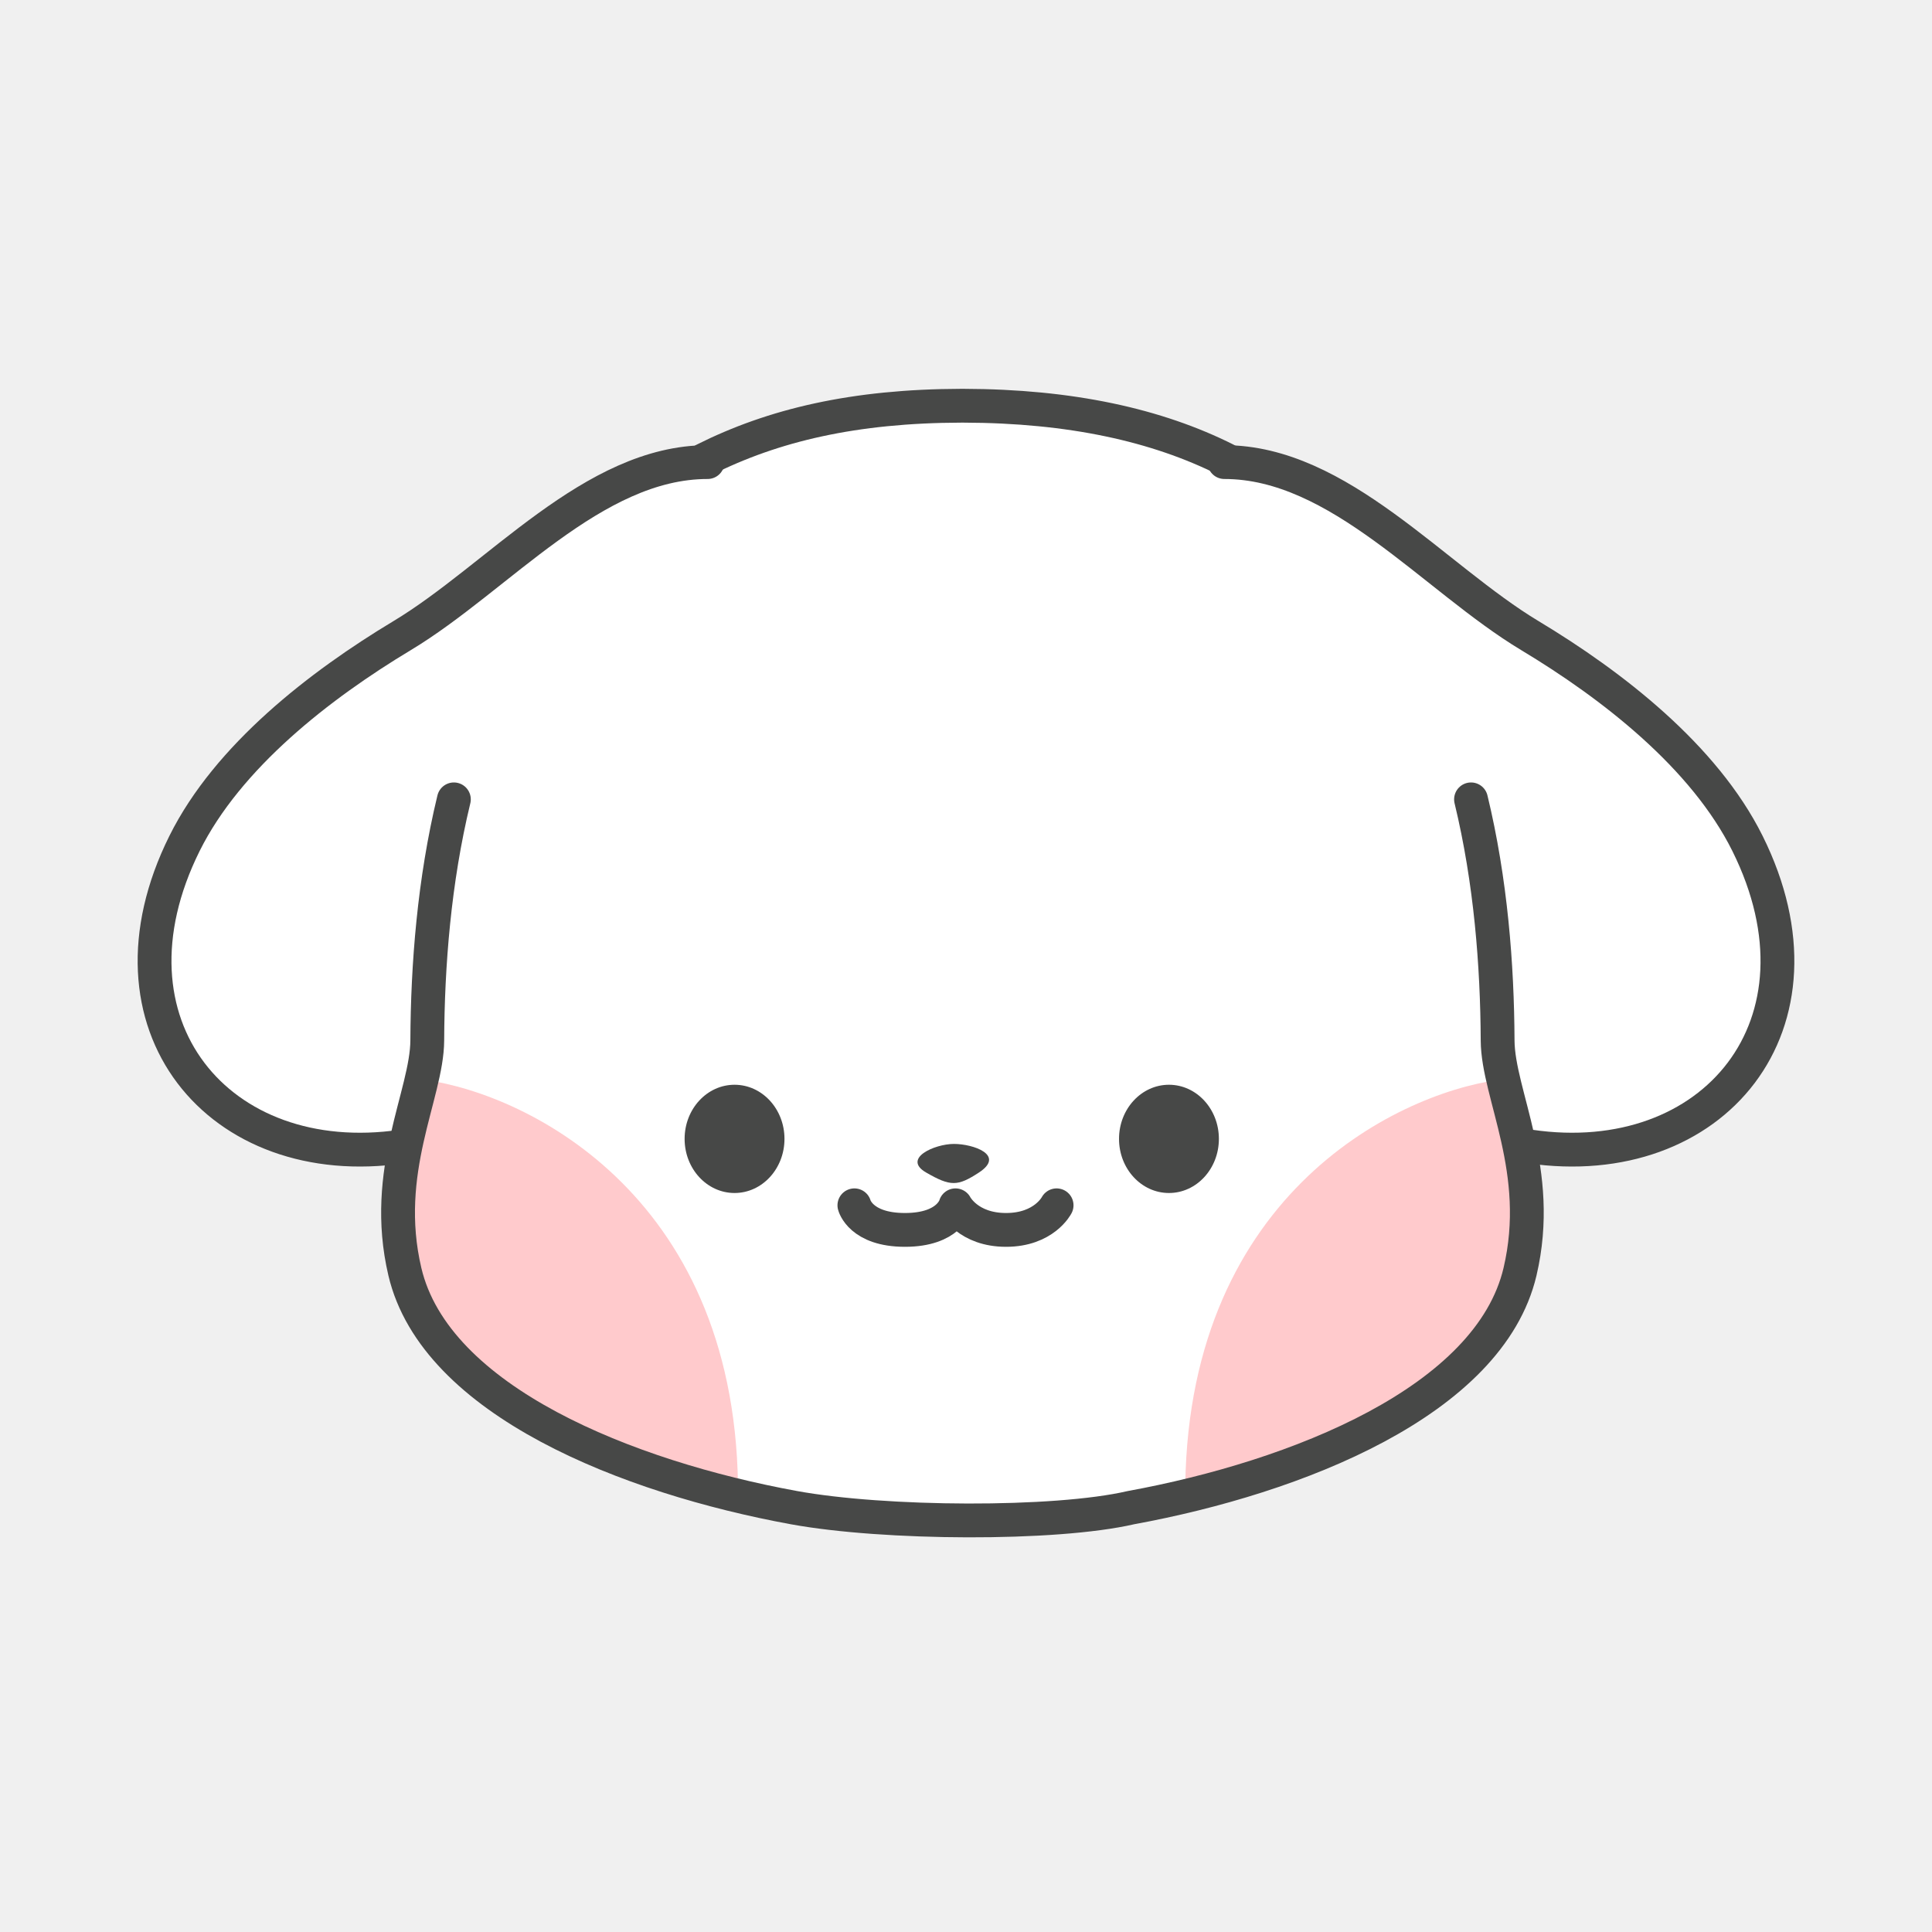
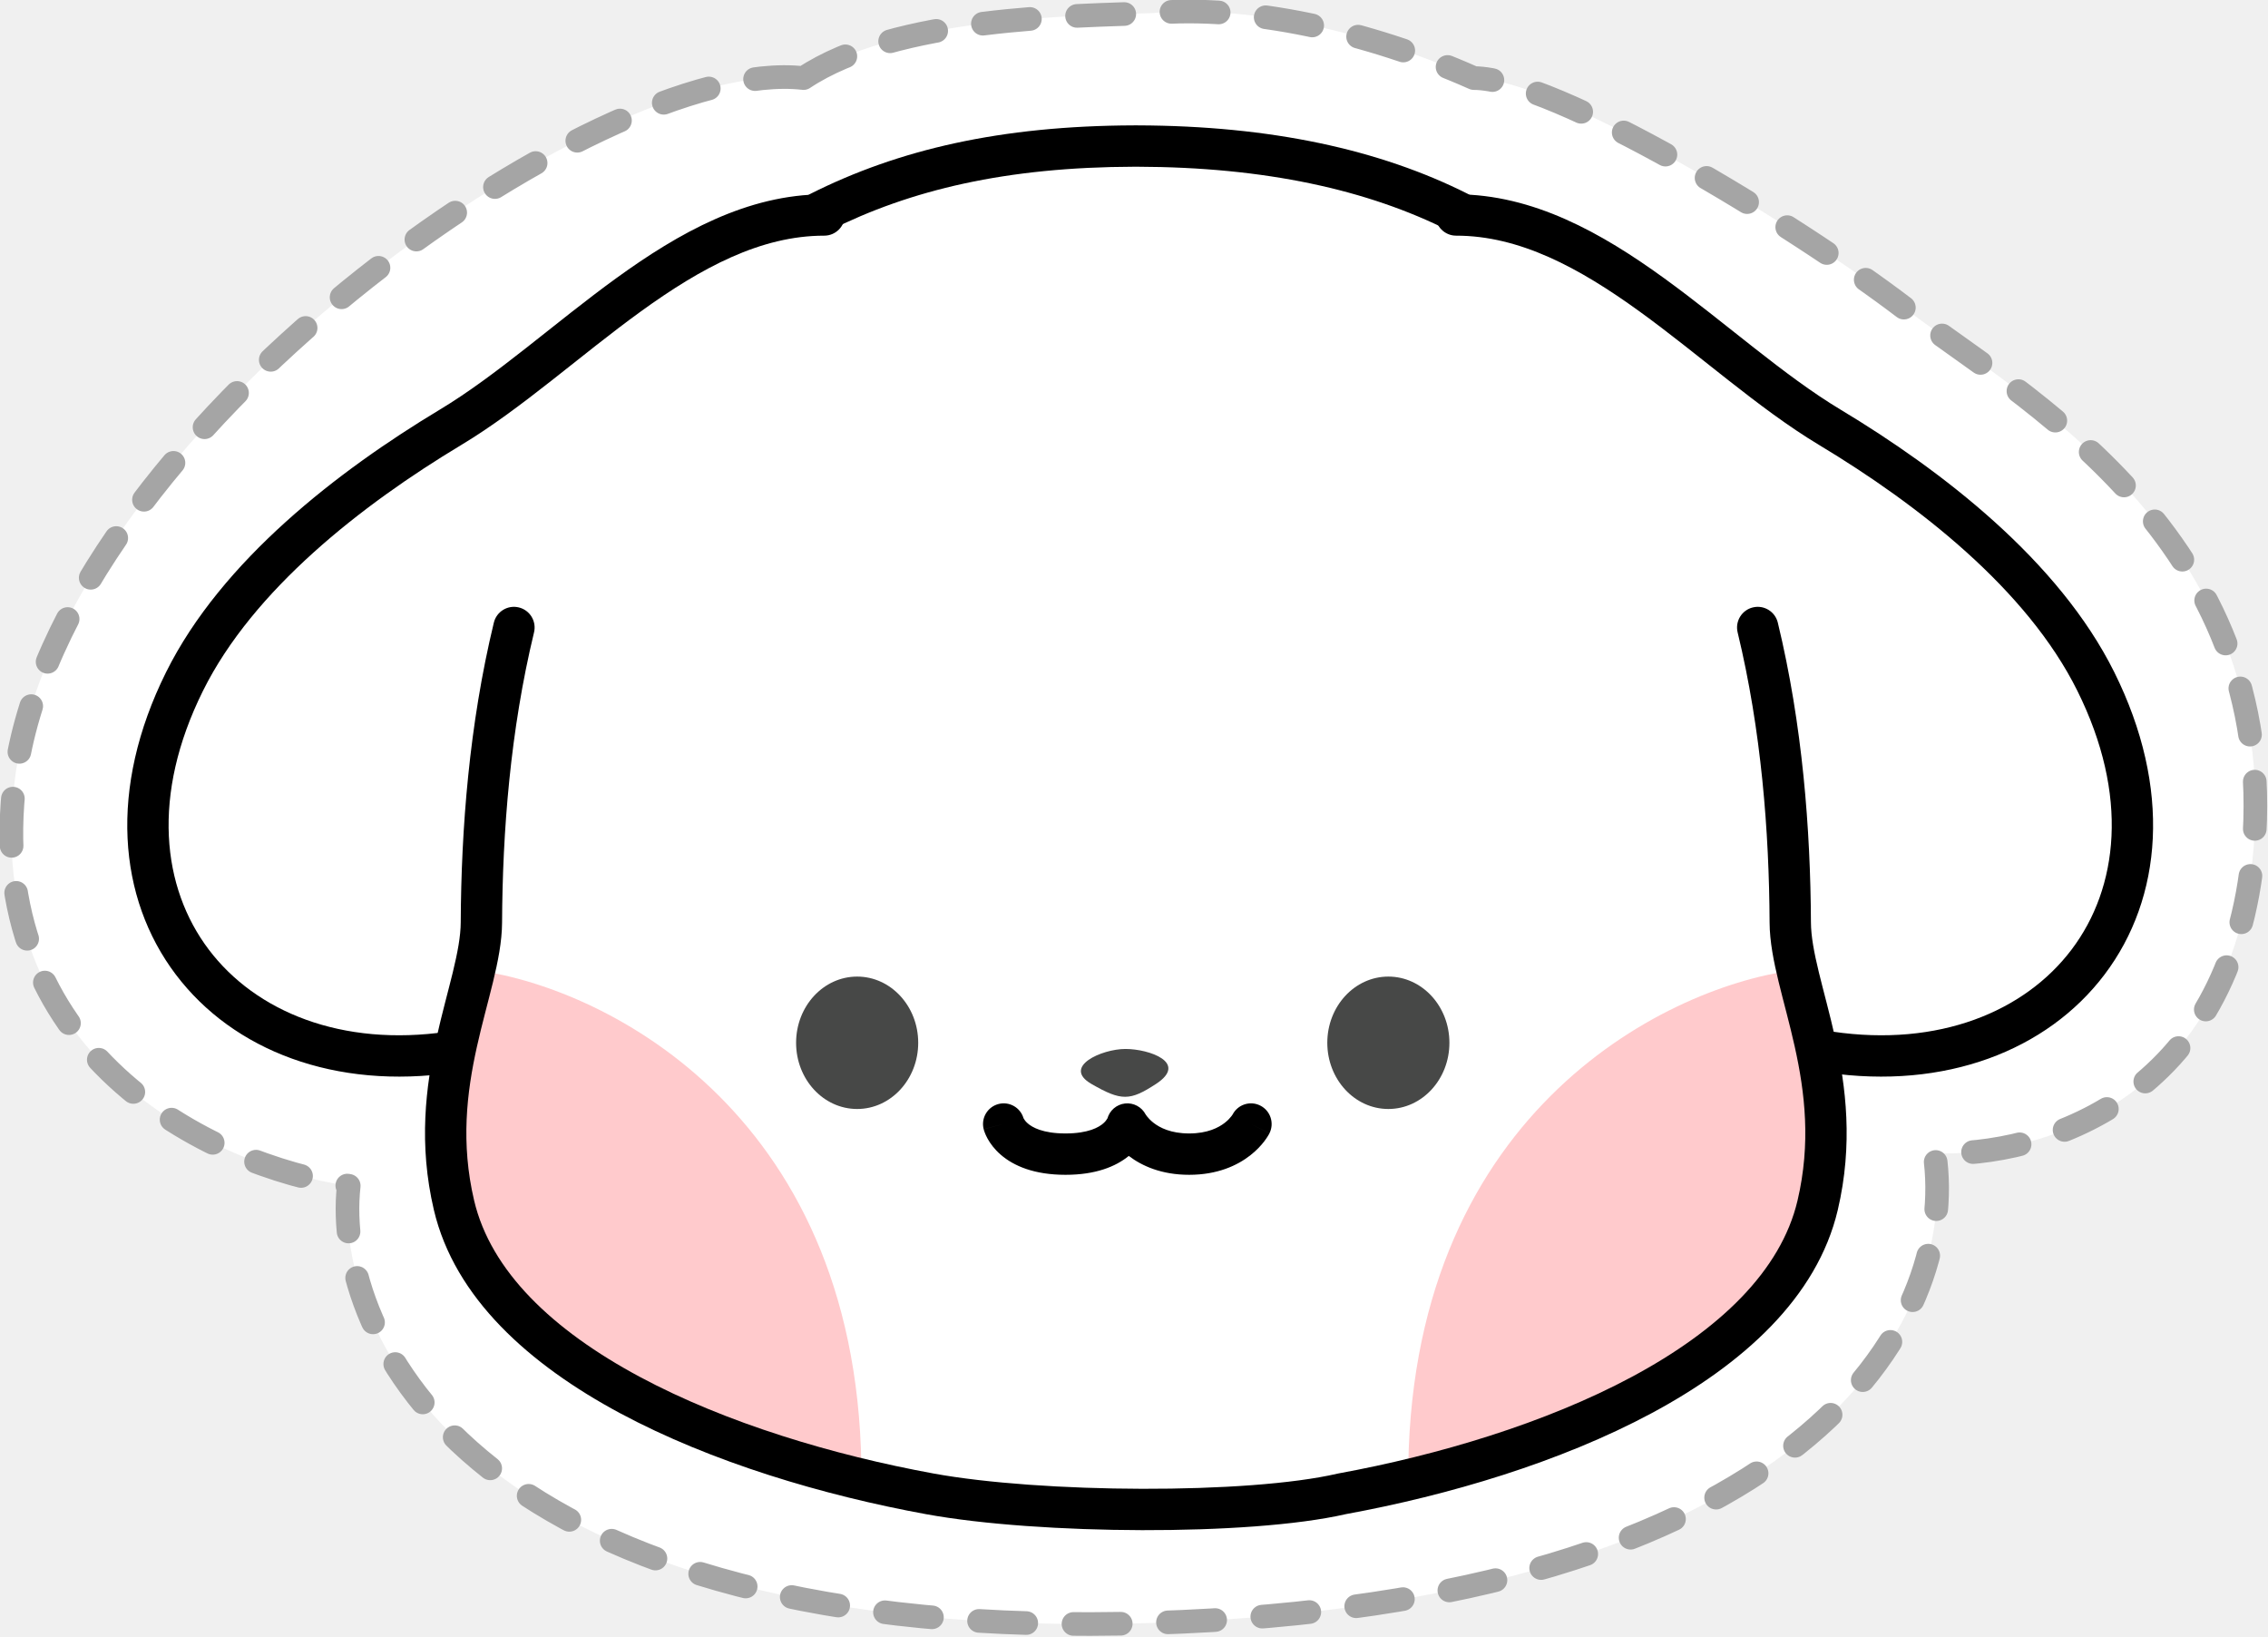
- <svg xmlns="http://www.w3.org/2000/svg" width="400" height="400" viewBox="0 0 400 400" fill="none">
-   <path d="M199.467 84.002C294.18 84.221 309.808 161.111 310.066 215.418C310.12 226.608 319.62 242.415 314.703 263.299C305.967 300.408 232.711 316.376 199.264 315.26C165.818 316.377 92.561 300.408 83.825 263.299C78.908 242.415 88.408 226.608 88.461 215.418C88.72 161.111 104.348 84.221 199.061 84.002V84C199.128 84 199.196 84.001 199.263 84.001C199.331 84.001 199.399 84 199.467 84V84.002Z" fill="white" />
-   <path d="M83.248 237.37C45.293 242.937 19.578 212.067 38.207 174.618C47.159 156.622 66.204 141.847 83.248 131.601C103.174 119.623 122.722 95.67 146.507 95.67L83.248 237.37Z" fill="white" />
-   <path d="M316.752 237.37C354.707 242.937 380.422 212.067 361.793 174.618C352.841 156.622 333.796 141.847 316.752 131.601C296.826 119.623 277.278 95.67 253.493 95.67L316.752 237.37Z" fill="white" />
-   <path d="M199.468 84.002C294.18 84.221 309.809 161.111 310.067 215.418C310.121 226.609 319.621 242.415 314.704 263.299C305.968 300.408 232.711 316.377 199.265 315.26C165.818 316.377 92.562 300.408 83.825 263.299C78.909 242.415 88.409 226.609 88.462 215.418C88.721 161.111 104.349 84.221 199.062 84.002V84C199.129 84 199.197 84.001 199.265 84.001C199.332 84.001 199.4 84 199.468 84V84.002Z" fill="white" />
-   <path d="M152.804 310.161C153.206 248.221 109.731 226.624 87.943 223.568C82.915 231.378 80.51 257.696 84.424 265.846C93.474 284.692 104.535 294.88 152.804 310.161Z" fill="#FFCACC" />
-   <path d="M245.386 310.161C244.984 248.221 288.459 226.624 310.246 223.568C315.274 231.378 317.679 257.696 313.766 265.846C304.716 284.692 293.654 294.88 245.386 310.161Z" fill="#FFCACC" />
-   <path d="M146.507 95.67C122.722 95.67 103.174 119.623 83.248 131.601C66.204 141.847 47.159 156.622 38.207 174.617C19.578 212.067 45.293 242.937 83.248 237.37" stroke="#474847" stroke-width="7" stroke-linecap="round" stroke-linejoin="round" />
-   <path d="M253.493 95.67C277.278 95.67 296.826 119.623 316.752 131.601C333.796 141.847 352.841 156.622 361.793 174.617C380.422 212.067 354.707 242.937 316.752 237.37" stroke="#474847" stroke-width="7" stroke-linecap="round" stroke-linejoin="round" />
-   <path d="M93.97 165.499C89.872 182.436 88.535 199.854 88.461 215.418C88.408 226.608 78.908 242.415 83.825 263.299C90.132 290.088 130.063 305.86 164.368 312.14C183 315.551 218.397 315.792 234.16 312.14C268.465 305.86 308.397 290.088 314.703 263.299C319.62 242.415 310.121 226.608 310.067 215.418C309.993 199.854 308.657 182.436 304.558 165.499M253.865 95.206C239.533 88.005 221.674 84.053 199.467 84.002V84C199.4 84 199.332 84.001 199.264 84.001C199.197 84.001 199.129 84 199.061 84V84.002C176.855 84.053 160.097 88.005 145.765 95.206" stroke="#474847" stroke-width="7" stroke-linecap="round" stroke-linejoin="round" />
-   <ellipse cx="152.08" cy="235.793" rx="10.338" ry="11.206" fill="#474847" />
-   <ellipse cx="242.019" cy="235.793" rx="10.338" ry="11.206" fill="#474847" />
-   <path d="M176.891 249.546C176.891 249.546 178.183 254.639 187.358 254.639C196.532 254.639 197.825 249.546 197.825 249.546C197.825 249.546 200.409 254.639 208.292 254.639C216.174 254.639 218.759 249.546 218.759 249.546" stroke="#474847" stroke-width="7" stroke-linecap="round" stroke-linejoin="round" />
-   <path d="M191.762 242.768C196.812 245.676 198.266 245.638 202.666 242.768C208.214 239.15 201.519 236.838 197.501 236.838C193.484 236.838 186.711 239.861 191.762 242.768Z" fill="#474847" />
+ <svg xmlns="http://www.w3.org/2000/svg" width="384" height="277" viewBox="0 0 384 277" fill="none">
+   <path d="M136.046 13.219C151.646 2.819 181.879 2.719 195.046 2.219C211.046 0.78 231.546 5.219 249.546 13.219C263.046 13.219 303.546 37.719 322.546 52.219C341.546 66.719 386.046 90.719 381.546 143.719C377.946 186.119 345.546 195.886 327.546 195.219C331.879 224.219 305.046 271.219 195.046 274.719C80.546 278.362 56.213 226.053 59.046 200.719C35.546 197.386 -3.454 178.119 2.546 131.719C10.046 73.719 101.546 9.219 136.046 13.219Z" fill="white" stroke="#A5A5A5" stroke-width="4" stroke-linecap="round" stroke-linejoin="round" stroke-dasharray="8 8" />
+   <path d="M192.513 24.721C287.225 24.941 302.854 101.83 303.112 156.137C303.166 167.328 312.666 183.134 307.749 204.018C299.013 241.127 225.757 257.096 192.31 255.979C158.864 257.096 85.607 241.127 76.871 204.018C71.954 183.134 81.454 167.328 81.507 156.137C81.766 101.83 97.394 24.94 192.107 24.721V24.719C192.174 24.719 192.242 24.72 192.309 24.72C192.377 24.72 192.445 24.719 192.513 24.719V24.721Z" fill="white" />
+   <path d="M76.294 178.09C38.339 183.657 12.624 152.786 31.253 115.337C40.205 97.341 59.25 82.567 76.294 72.321C96.22 60.342 115.767 36.39 139.553 36.39L76.294 178.09Z" fill="white" />
+   <path d="M309.798 178.09C347.753 183.657 373.467 152.786 354.839 115.337C345.887 97.341 326.842 82.567 309.798 72.321C289.872 60.342 270.324 36.39 246.539 36.39L309.798 178.09Z" fill="white" />
+   <path d="M192.513 24.721C287.226 24.94 302.854 101.83 303.113 156.137C303.166 167.328 312.666 183.134 307.75 204.018C299.013 241.127 225.756 257.096 192.31 255.979C158.864 257.096 85.607 241.127 76.871 204.018C71.954 183.134 81.454 167.328 81.507 156.137C81.766 101.83 97.395 24.94 192.107 24.721V24.719C192.175 24.719 192.243 24.72 192.31 24.72C192.378 24.72 192.446 24.719 192.513 24.719V24.721Z" fill="white" />
+   <path d="M145.85 250.88C146.252 188.941 102.777 167.343 80.989 164.287C75.961 172.097 73.556 198.415 77.469 206.565C86.52 225.412 97.581 235.599 145.85 250.88Z" fill="#FFCACC" />
+   <path d="M238.432 250.88C238.029 188.941 281.504 167.343 303.292 164.287C308.32 172.097 310.725 198.415 306.812 206.565C297.761 225.412 286.7 235.599 238.432 250.88Z" fill="#FFCACC" />
+   <path d="M139.553 32.89C141.486 32.89 143.053 34.457 143.053 36.39C143.053 38.323 141.486 39.89 139.553 39.89C128.824 39.89 118.761 45.298 108.527 52.699C103.426 56.388 98.474 60.423 93.4 64.406C88.382 68.346 83.278 72.206 78.097 75.32C61.184 85.487 42.875 99.832 34.387 116.896C25.549 134.662 27.447 150.282 35.347 160.734C43.288 171.242 57.84 177.259 75.786 174.627C77.699 174.346 79.476 175.669 79.757 177.582C80.037 179.495 78.714 181.272 76.802 181.553C56.793 184.487 39.51 177.853 29.763 164.955C19.974 152.002 18.328 133.461 28.119 113.778C37.535 94.85 57.314 79.647 74.49 69.321C79.272 66.447 84.084 62.821 89.078 58.9C94.017 55.023 99.175 50.824 104.425 47.027C114.893 39.457 126.496 32.89 139.553 32.89Z" fill="black" />
+   <path d="M246.539 32.89C244.606 32.89 243.039 34.457 243.039 36.39C243.039 38.323 244.606 39.89 246.539 39.89C257.267 39.89 267.331 45.298 277.564 52.699C282.665 56.388 287.618 60.423 292.691 64.406C297.71 68.346 302.814 72.206 307.995 75.32C324.908 85.487 343.217 99.832 351.705 116.896C360.543 134.662 358.645 150.282 350.745 160.734C342.804 171.242 328.252 177.259 310.306 174.627C308.393 174.346 306.615 175.669 306.335 177.582C306.055 179.495 307.378 181.272 309.29 181.553C329.298 184.487 346.582 177.853 356.329 164.955C366.118 152.002 367.764 133.461 357.973 113.778C348.557 94.85 328.777 79.647 311.602 69.321C306.82 66.447 302.007 62.821 297.014 58.9C292.075 55.023 286.917 50.824 281.667 47.027C271.199 39.457 259.596 32.89 246.539 32.89Z" fill="black" />
+   <path d="M296.781 102.817C298.66 102.362 300.551 103.517 301.006 105.395C305.188 122.679 306.538 140.386 306.613 156.121C306.625 158.483 307.141 161.232 307.953 164.577C308.724 167.752 309.827 171.699 310.712 175.684C312.536 183.901 313.784 193.658 311.156 204.82C307.657 219.685 294.998 230.972 279.631 239.214C264.17 247.506 245.262 253.106 227.901 256.29C219.609 258.194 206.539 259.038 193.378 259.008C180.124 258.978 166.386 258.06 156.783 256.302C139.405 253.121 120.469 247.516 104.989 239.214C89.622 230.972 76.963 219.685 73.464 204.82C70.836 193.658 72.085 183.901 73.908 175.684C74.793 171.699 75.896 167.752 76.667 164.577C77.479 161.232 77.996 158.483 78.007 156.121C78.082 140.386 79.432 122.679 83.614 105.395C84.069 103.517 85.96 102.362 87.839 102.817C89.718 103.271 90.872 105.163 90.418 107.042C86.403 123.631 85.08 140.761 85.007 156.154C84.991 159.387 84.3 162.81 83.47 166.229C82.598 169.817 81.625 173.225 80.742 177.201C79.032 184.906 77.989 193.494 80.277 203.216C83.085 215.14 93.546 225.134 108.297 233.045C122.935 240.896 141.117 246.318 158.044 249.417C167.073 251.07 180.35 251.978 193.394 252.008C206.48 252.038 218.941 251.182 226.417 249.45L226.576 249.417C243.503 246.318 261.685 240.896 276.323 233.045C291.074 225.134 301.535 215.14 304.343 203.216C306.632 193.494 305.588 184.906 303.878 177.201C302.995 173.225 302.022 169.817 301.15 166.229C300.32 162.81 299.629 159.387 299.613 156.154C299.54 140.761 298.217 123.631 294.202 107.042C293.748 105.163 294.903 103.271 296.781 102.817ZM192.611 21.222C215.181 21.285 233.574 25.308 248.482 32.798C250.21 33.666 250.906 35.769 250.038 37.497C249.17 39.224 247.067 39.921 245.34 39.053C231.602 32.151 214.306 28.272 192.505 28.221C192.485 28.221 192.465 28.22 192.445 28.219C192.384 28.219 192.535 28.22 192.314 28.22H192.306C192.084 28.22 192.237 28.219 192.174 28.219C192.154 28.22 192.135 28.221 192.115 28.221C170.347 28.272 154.144 32.139 140.382 39.053C138.655 39.921 136.55 39.224 135.683 37.497C134.815 35.769 135.512 33.666 137.239 32.798C152.123 25.32 169.408 21.285 192.008 21.222C192.041 21.221 192.073 21.219 192.106 21.219C192.154 21.219 192.201 21.22 192.233 21.22H192.387C192.42 21.22 192.466 21.219 192.514 21.219C192.546 21.219 192.579 21.221 192.611 21.222Z" fill="black" />
+   <path d="M155.464 176.512C155.464 182.701 150.835 187.718 145.126 187.718C139.416 187.718 134.788 182.701 134.788 176.512C134.788 170.323 139.416 165.306 145.126 165.306C150.835 165.306 155.464 170.323 155.464 176.512Z" fill="#474847" />
+   <path d="M245.403 176.512C245.403 182.701 240.775 187.718 235.065 187.718C229.356 187.718 224.728 182.701 224.728 176.512C224.728 170.323 229.356 165.306 235.065 165.306C240.775 165.306 245.403 170.323 245.403 176.512Z" fill="#474847" />
+   <path d="M169.076 186.872C170.895 186.411 172.742 187.466 173.283 189.242C173.29 189.258 173.309 189.302 173.344 189.365C173.433 189.527 173.632 189.829 174.021 190.166C174.744 190.793 176.499 191.859 180.403 191.859C184.308 191.859 186.063 190.793 186.786 190.166C187.175 189.829 187.374 189.527 187.464 189.365C187.509 189.282 187.528 189.234 187.528 189.234C187.528 189.234 187.523 189.247 187.514 189.275C187.51 189.288 187.505 189.306 187.499 189.327C187.496 189.338 187.492 189.35 187.489 189.363C187.487 189.369 187.485 189.376 187.483 189.383C187.482 189.386 187.481 189.39 187.48 189.393C187.48 189.395 187.48 189.398 187.479 189.399V189.4C187.839 187.988 189.036 186.947 190.484 186.786C191.928 186.626 193.32 187.375 193.983 188.666C193.981 188.662 193.98 188.658 193.978 188.655C193.974 188.647 193.971 188.641 193.968 188.635C193.962 188.624 193.958 188.617 193.957 188.615C193.959 188.618 193.965 188.628 193.974 188.644C194.005 188.693 194.07 188.795 194.177 188.934C194.39 189.212 194.755 189.626 195.302 190.053C196.351 190.872 198.218 191.859 201.338 191.859C204.457 191.859 206.324 190.872 207.374 190.053C207.92 189.626 208.285 189.212 208.498 188.934C208.604 188.795 208.671 188.693 208.701 188.644C208.716 188.62 208.722 188.609 208.719 188.615C208.717 188.617 208.713 188.624 208.707 188.635C208.704 188.64 208.701 188.647 208.697 188.655C208.695 188.658 208.693 188.663 208.69 188.667C208.689 188.669 208.688 188.67 208.687 188.672C209.565 186.955 211.668 186.271 213.388 187.144C215.112 188.019 215.8 190.125 214.926 191.849L211.805 190.265L214.924 191.853L214.918 191.865C214.915 191.87 214.911 191.876 214.908 191.882C214.901 191.895 214.895 191.909 214.887 191.924C214.87 191.954 214.851 191.99 214.829 192.03C214.784 192.11 214.726 192.209 214.655 192.324C214.513 192.553 214.317 192.849 214.057 193.188C213.54 193.864 212.765 194.724 211.68 195.571C209.467 197.298 206.1 198.859 201.338 198.859C196.662 198.859 193.332 197.353 191.118 195.663C188.893 197.481 185.48 198.859 180.403 198.859C175.133 198.859 171.654 197.378 169.437 195.457C168.356 194.521 167.659 193.55 167.22 192.757C167.001 192.362 166.848 192.012 166.741 191.734C166.688 191.594 166.645 191.472 166.613 191.369C166.597 191.319 166.584 191.272 166.572 191.232C166.566 191.212 166.561 191.193 166.556 191.175C166.554 191.166 166.552 191.157 166.55 191.149C166.549 191.145 166.548 191.141 166.547 191.137C166.546 191.135 166.546 191.132 166.546 191.131C166.551 191.127 166.695 191.087 169.936 190.265L166.544 191.125C166.069 189.252 167.202 187.348 169.076 186.872ZM173.327 189.4C173.327 189.399 173.326 189.395 173.326 189.393C173.325 189.39 173.324 189.386 173.323 189.383C173.321 189.376 173.32 189.369 173.318 189.363C173.315 189.35 173.311 189.338 173.308 189.327C173.302 189.306 173.297 189.288 173.293 189.275C173.292 189.273 173.29 189.271 173.29 189.269C173.303 189.312 173.316 189.356 173.327 189.4Z" fill="black" />
+   <path d="M184.808 183.488C189.858 186.396 191.312 186.357 195.712 183.488C201.26 179.869 194.564 177.557 190.547 177.557C186.53 177.557 179.757 180.58 184.808 183.488Z" fill="#474847" />
</svg>
